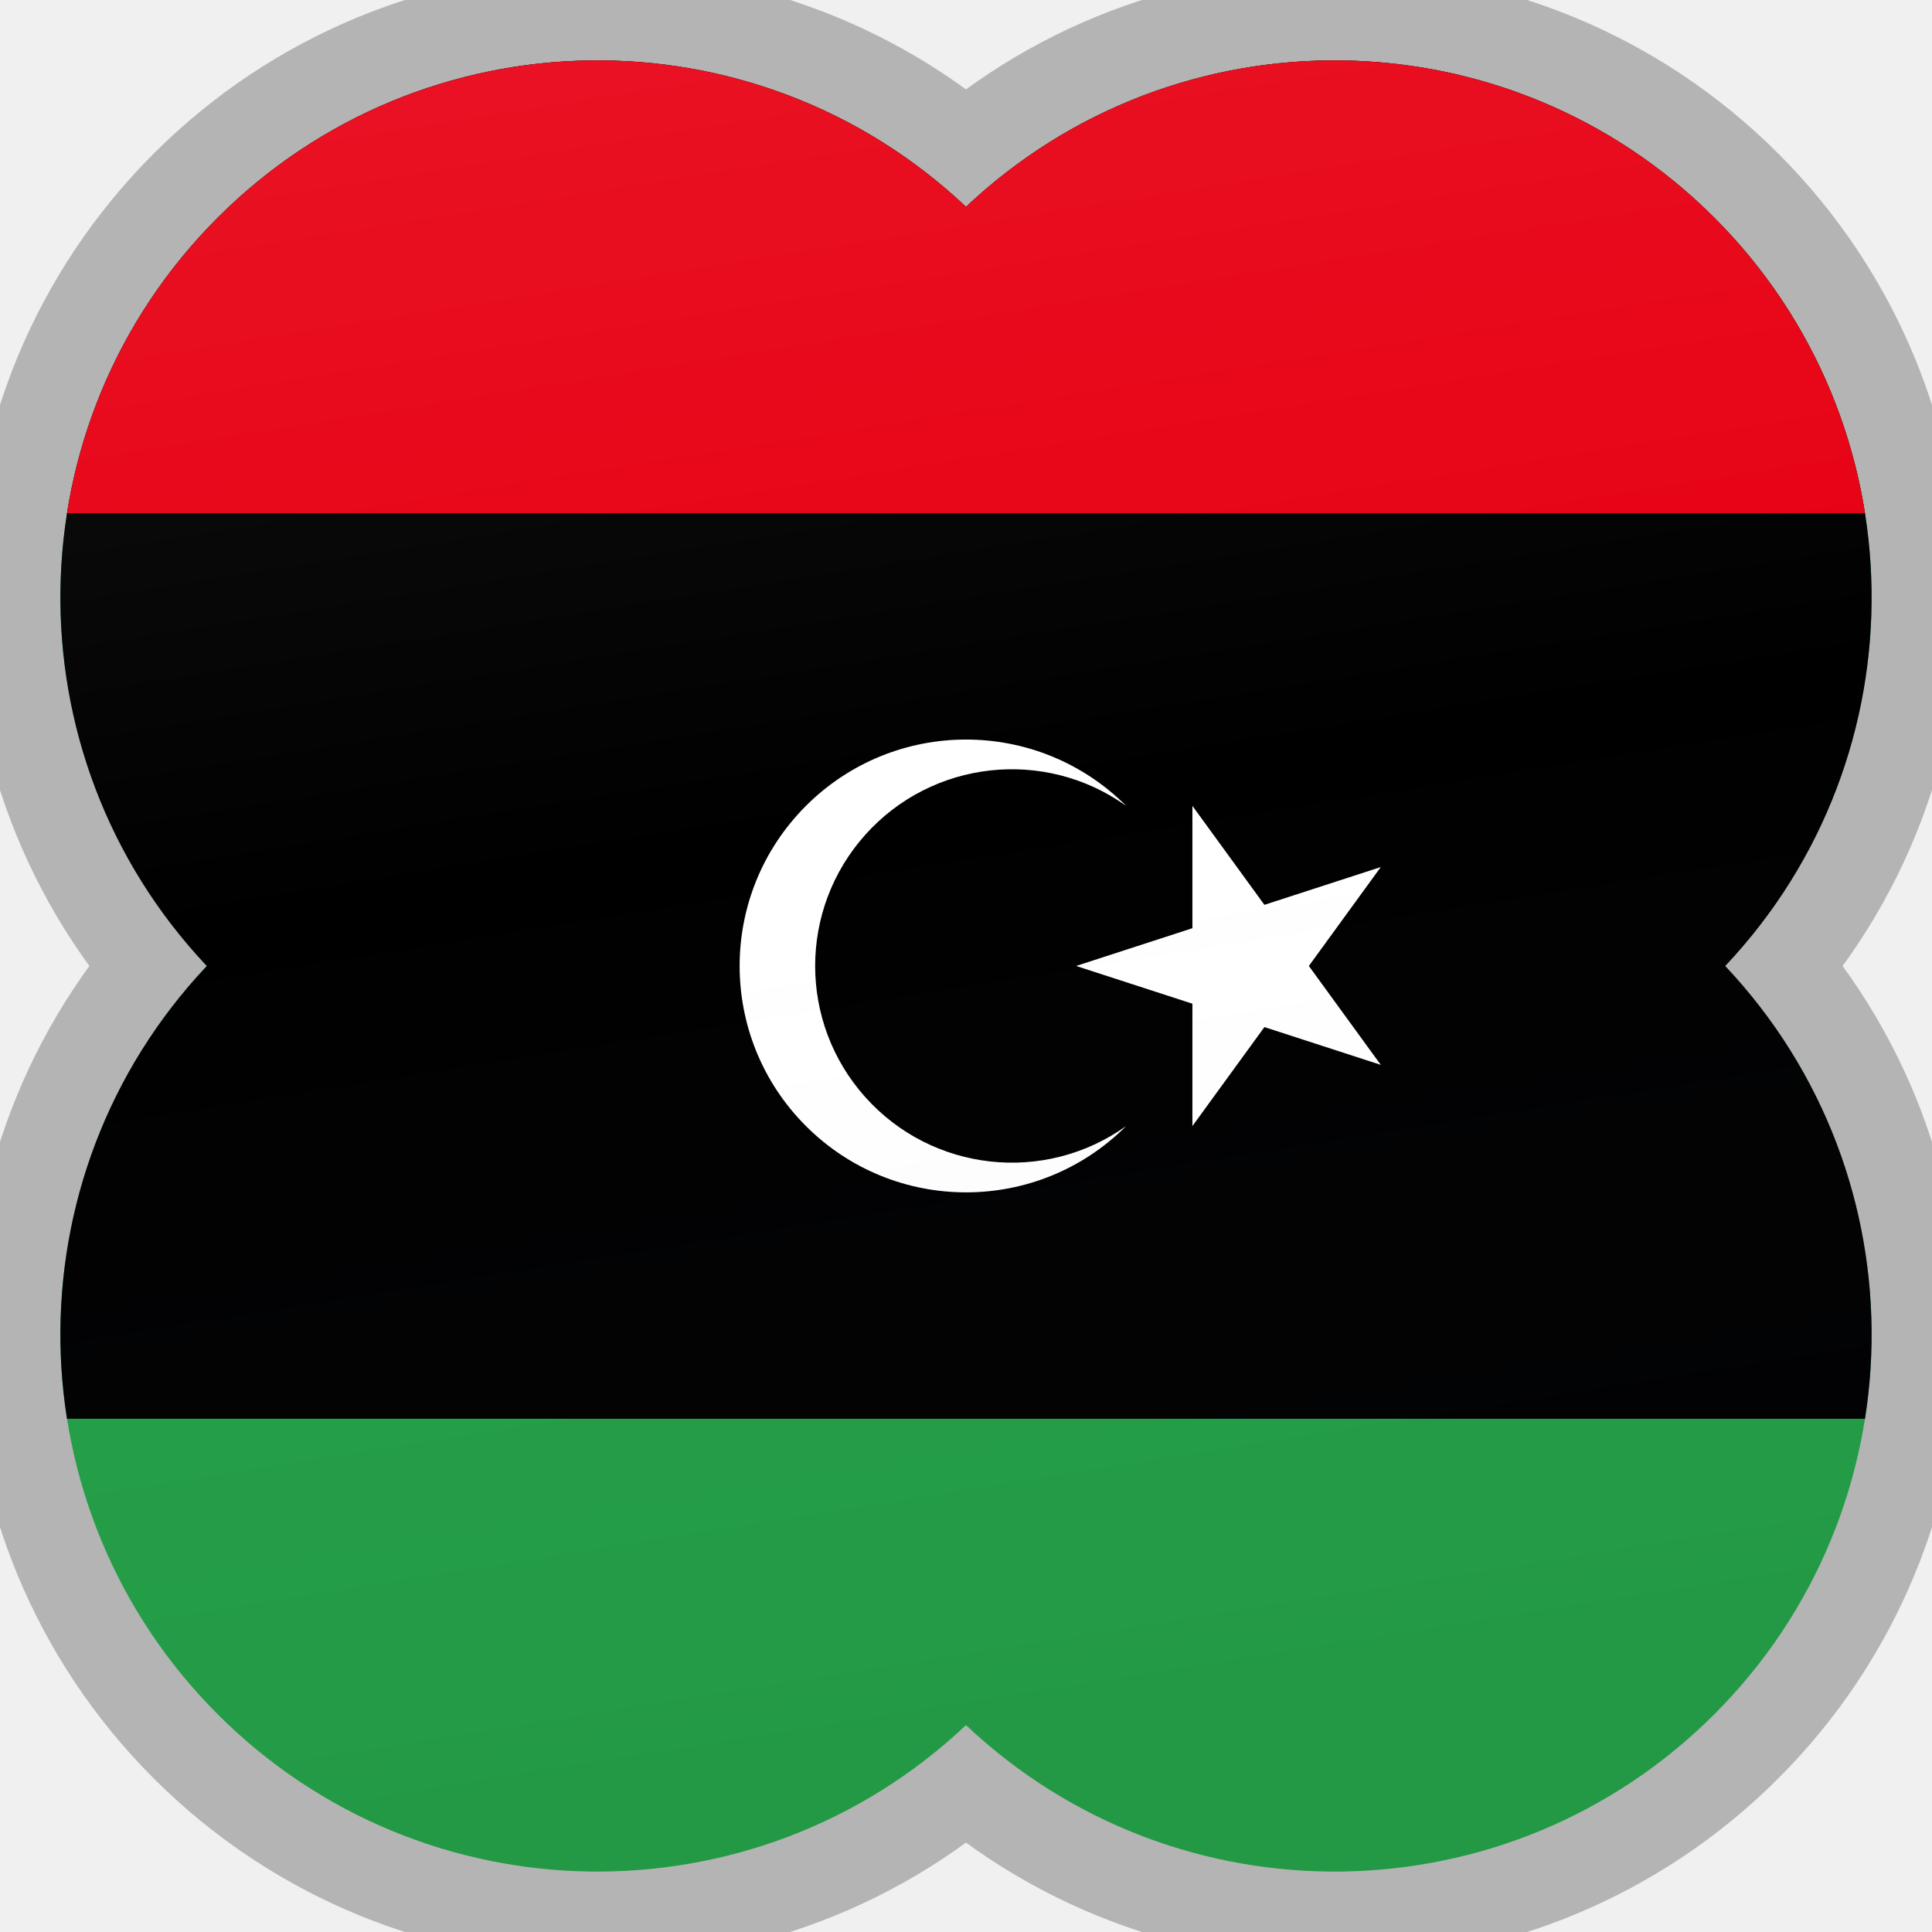
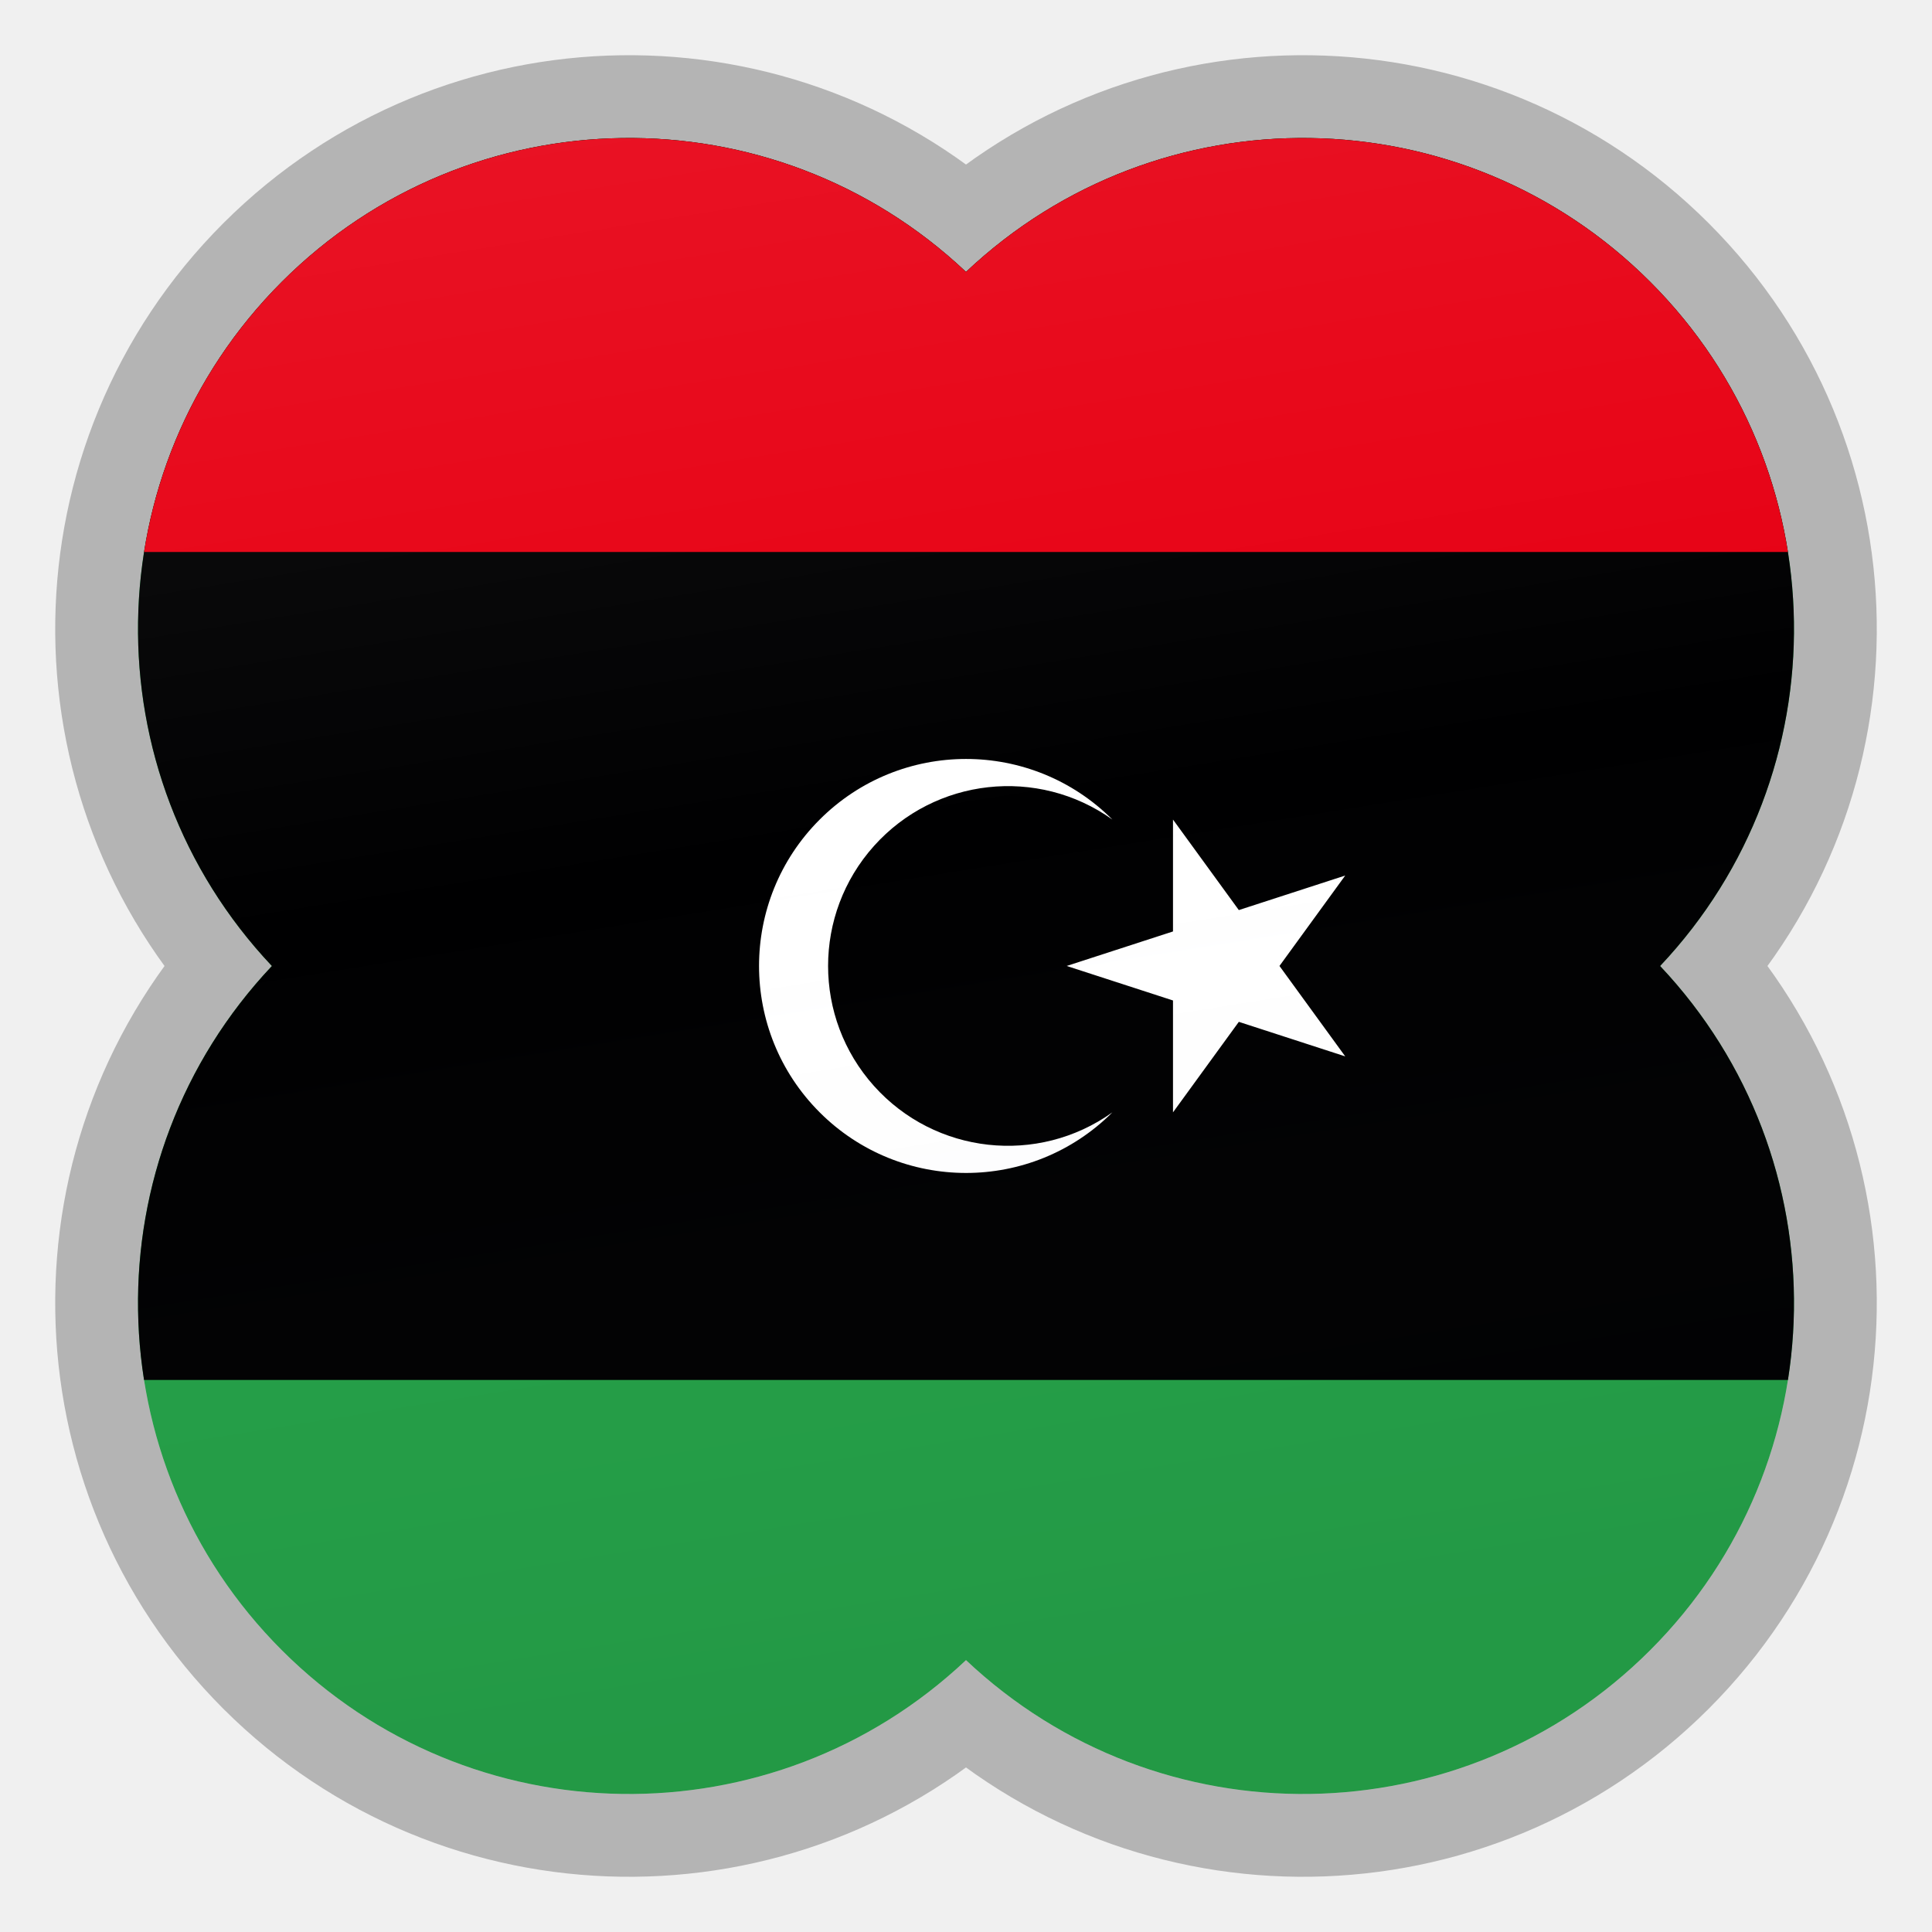
- <svg xmlns="http://www.w3.org/2000/svg" viewBox="0 0 512 512" width="512" height="512" role="img" aria-labelledby="petal-soft-ly-title">
+ <svg xmlns="http://www.w3.org/2000/svg" viewBox="-24 -24 560 560" width="560" height="560" role="img" aria-labelledby="petal-soft-ly-title">
  <defs>
    <path id="petal-soft-ly-shape" d="M 256 54.811 A 142.322 142.322 0 0 1 457.189 256 A 142.322 142.322 0 0 1 256 457.189 A 142.322 142.322 0 0 1 54.811 256 A 142.322 142.322 0 0 1 256 54.811 Z" />
    <clipPath id="petal-soft-ly-clip" clipPathUnits="userSpaceOnUse">
      <path d="M 256 54.811 A 142.322 142.322 0 0 1 457.189 256 A 142.322 142.322 0 0 1 256 457.189 A 142.322 142.322 0 0 1 54.811 256 A 142.322 142.322 0 0 1 256 54.811 Z" />
    </clipPath>
    <linearGradient id="petal-soft-ly-shade" x1="0" y1="0" x2="0.16" y2="1">
      <stop offset="0%" stop-color="#ffffff" stop-opacity=".075" />
      <stop offset="48%" stop-color="#ffffff" stop-opacity="0" />
      <stop offset="100%" stop-color="#151a2b" stop-opacity=".038" />
    </linearGradient>
    <clipPath id="petal-soft-ly-source-ly-a">
      <path d="M250 12h500v500H250z" />
    </clipPath>
  </defs>
  <path d="M 256 54.811 A 142.322 142.322 0 0 1 457.189 256 A 142.322 142.322 0 0 1 256 457.189 A 142.322 142.322 0 0 1 54.811 256 A 142.322 142.322 0 0 1 256 54.811 Z" fill="none" stroke="currentColor" stroke-width="48" stroke-opacity="0.25" stroke-linejoin="round" />
  <g clip-path="url(#petal-soft-ly-clip)">
    <path d="M 256 54.811 A 142.322 142.322 0 0 1 457.189 256 A 142.322 142.322 0 0 1 256 457.189 A 142.322 142.322 0 0 1 54.811 256 A 142.322 142.322 0 0 1 256 54.811 Z" fill="#fff" />
    <g transform="translate(16, 16) scale(0.9375)">
      <path d="M 256 54.811 A 142.322 142.322 0 0 1 457.189 256 A 142.322 142.322 0 0 1 256 457.189 A 142.322 142.322 0 0 1 54.811 256 A 142.322 142.322 0 0 1 256 54.811 Z" fill="none" stroke="currentColor" stroke-width="48" stroke-opacity="0.25" stroke-linejoin="round" />
      <g clip-path="url(#petal-soft-ly-source-ly-a)" transform="translate(-256 -12.3)scale(1.024)">
        <path fill="#239e46" d="M0 12h1000v500H0z" />
        <path fill="#000001" d="M0 12h1000v375H0z" />
        <path fill="#e70013" d="M0 12h1000v125H0z" />
        <path fill="#fff" d="M544.2 217.8a54.3 54.3 0 1 0 0 88.4 62.5 62.5 0 1 1 0-88.4M530.4 262l84.1-27.3-52 71.5v-88.4l52 71.5z" />
      </g>
    </g>
    <path d="M 256 54.811 A 142.322 142.322 0 0 1 457.189 256 A 142.322 142.322 0 0 1 256 457.189 A 142.322 142.322 0 0 1 54.811 256 A 142.322 142.322 0 0 1 256 54.811 Z" fill="url(#petal-soft-ly-shade)" />
  </g>
</svg>
